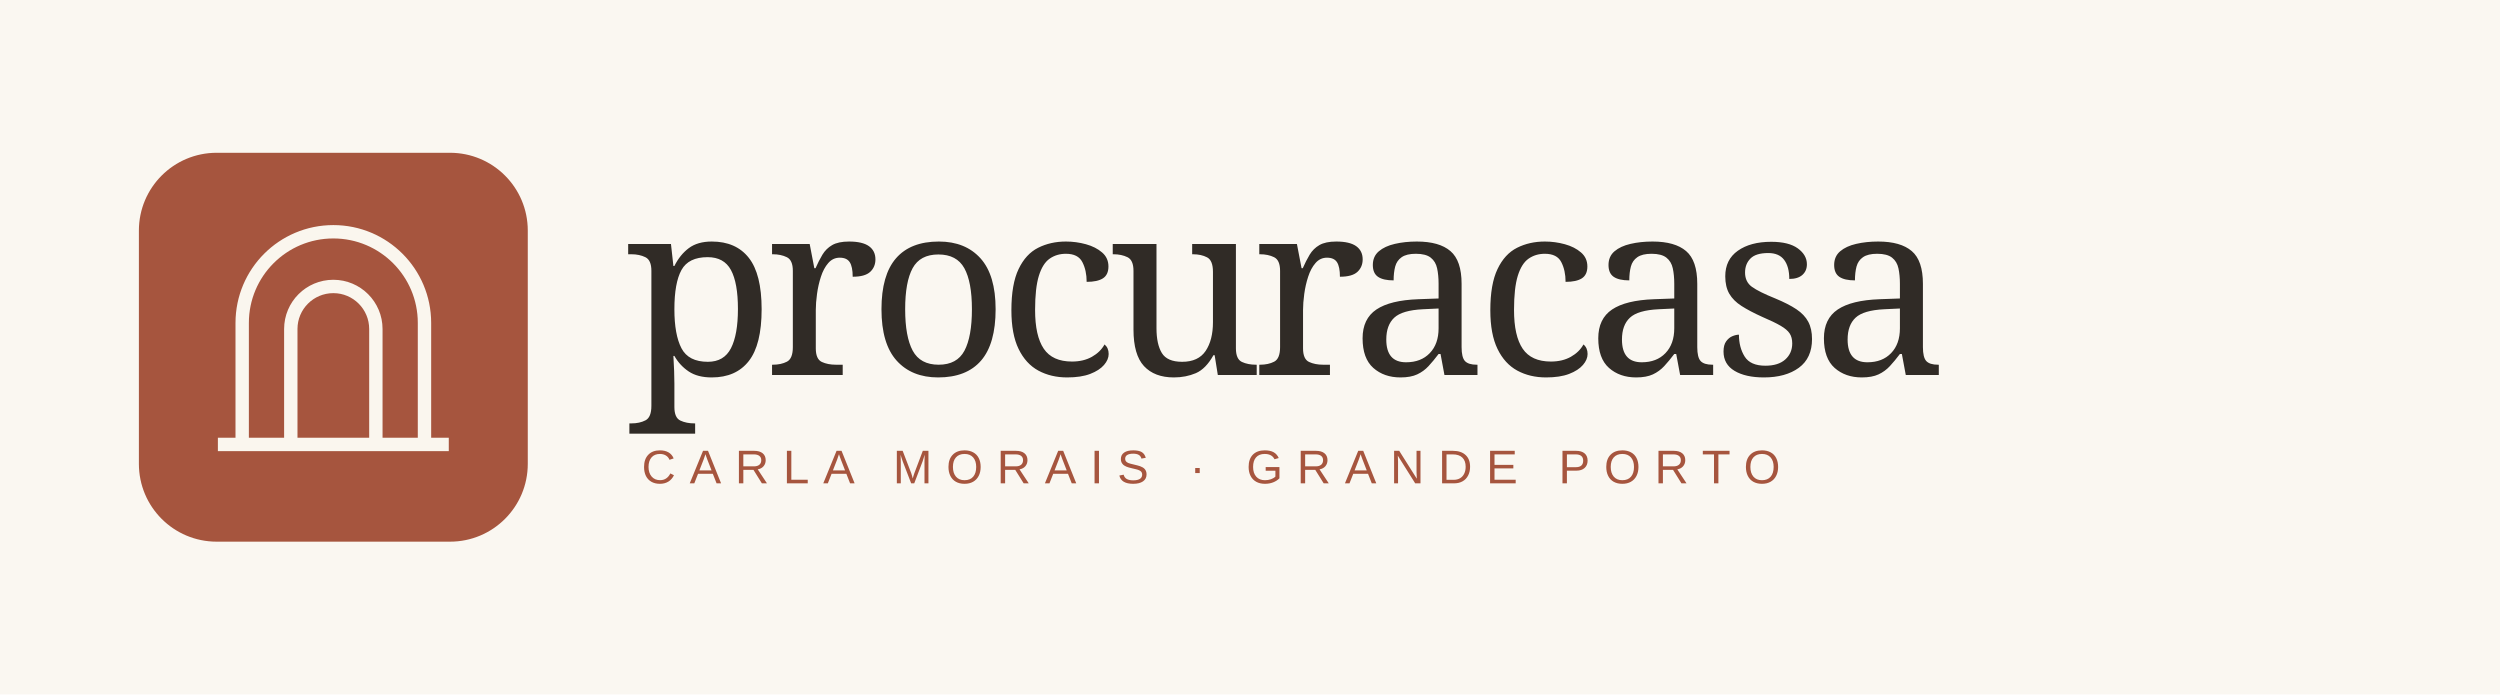
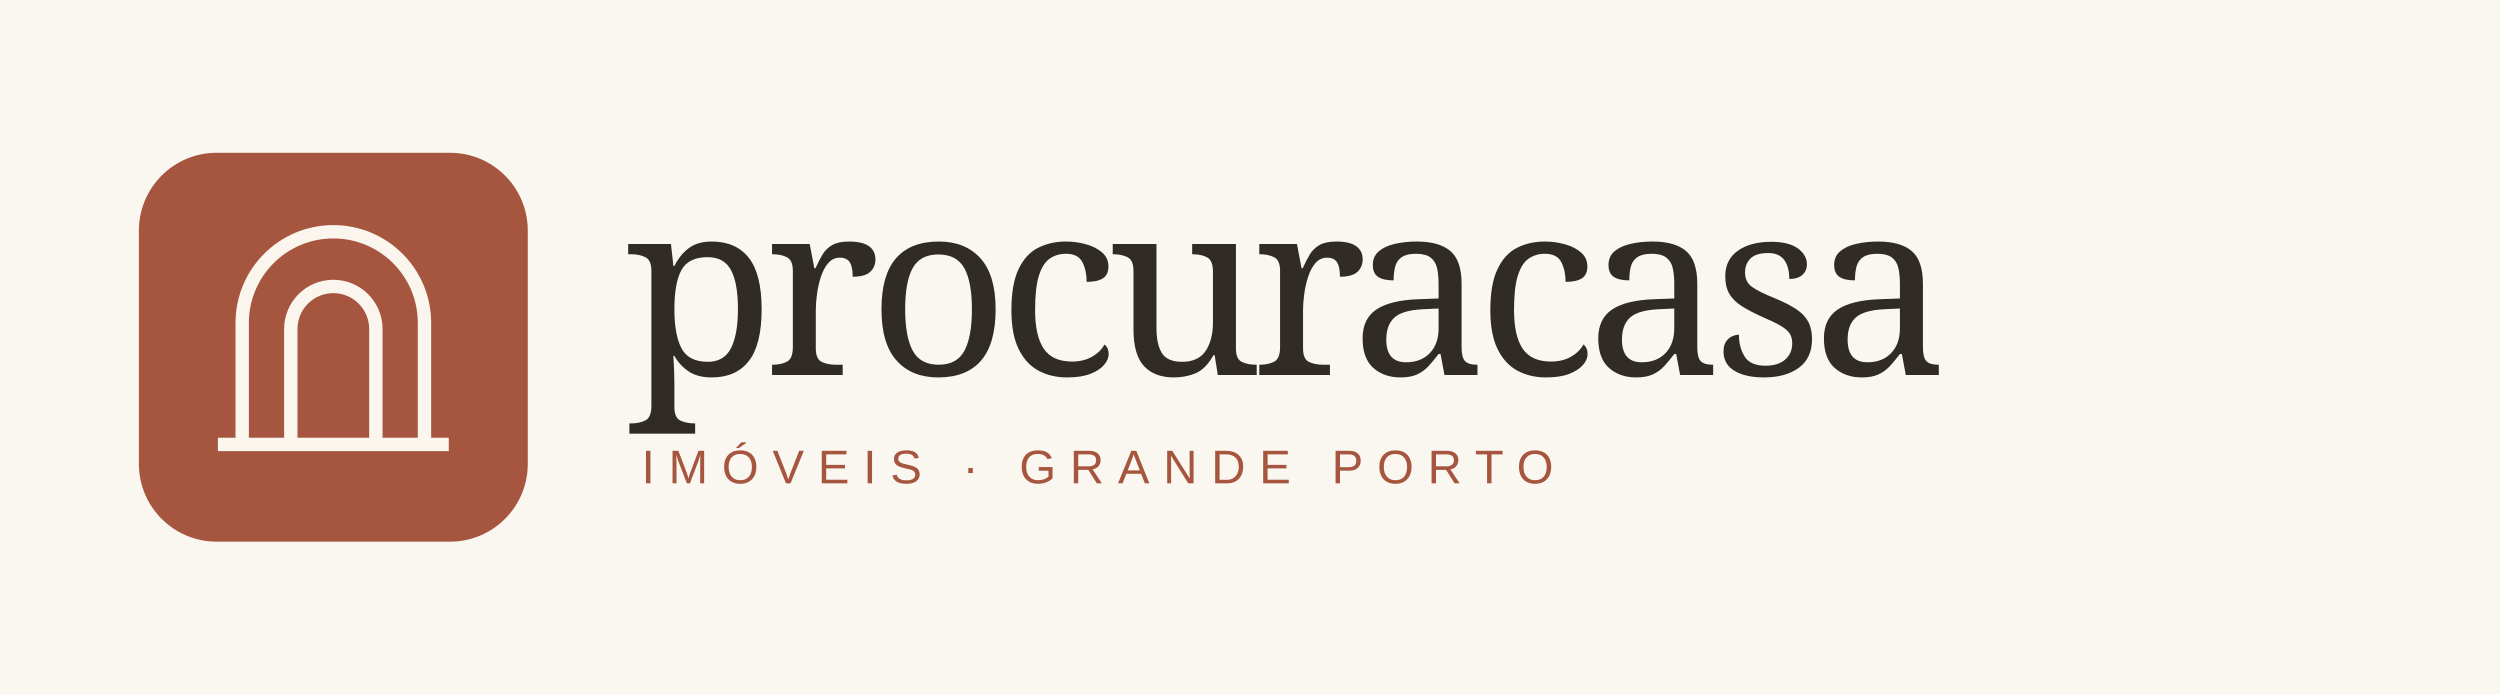
<svg xmlns="http://www.w3.org/2000/svg" width="900" height="250" viewBox="0 0 900 250" role="img" aria-labelledby="title">
  <rect width="900" height="250" fill="#faf7f1" />
  <g transform="translate(50 55)">
    <rect width="140" height="140" rx="28" fill="#a6553e" />
    <g transform="scale(2.1875)">
      <path d="M17 48V28a15 15 0 0 1 30 0v20M25 48V29a7 7 0 0 1 14 0v19M13 48h38" fill="none" stroke="#faf6ee" stroke-width="2.2" />
    </g>
  </g>
  <text x="225" y="135" font-family="Georgia,serif" font-size="88" letter-spacing="-4" fill="#302b26">procuracasa</text>
-   <text x="231" y="174" font-family="Arial,sans-serif" font-size="17" letter-spacing="5" fill="#a6553e">CARLA MORAIS · GRANDE PORTO</text>
+   <text x="231" y="174" font-family="Arial,sans-serif" font-size="17" letter-spacing="5" fill="#a6553e">IMÓVEIS · GRANDE PORTO</text>
</svg>
